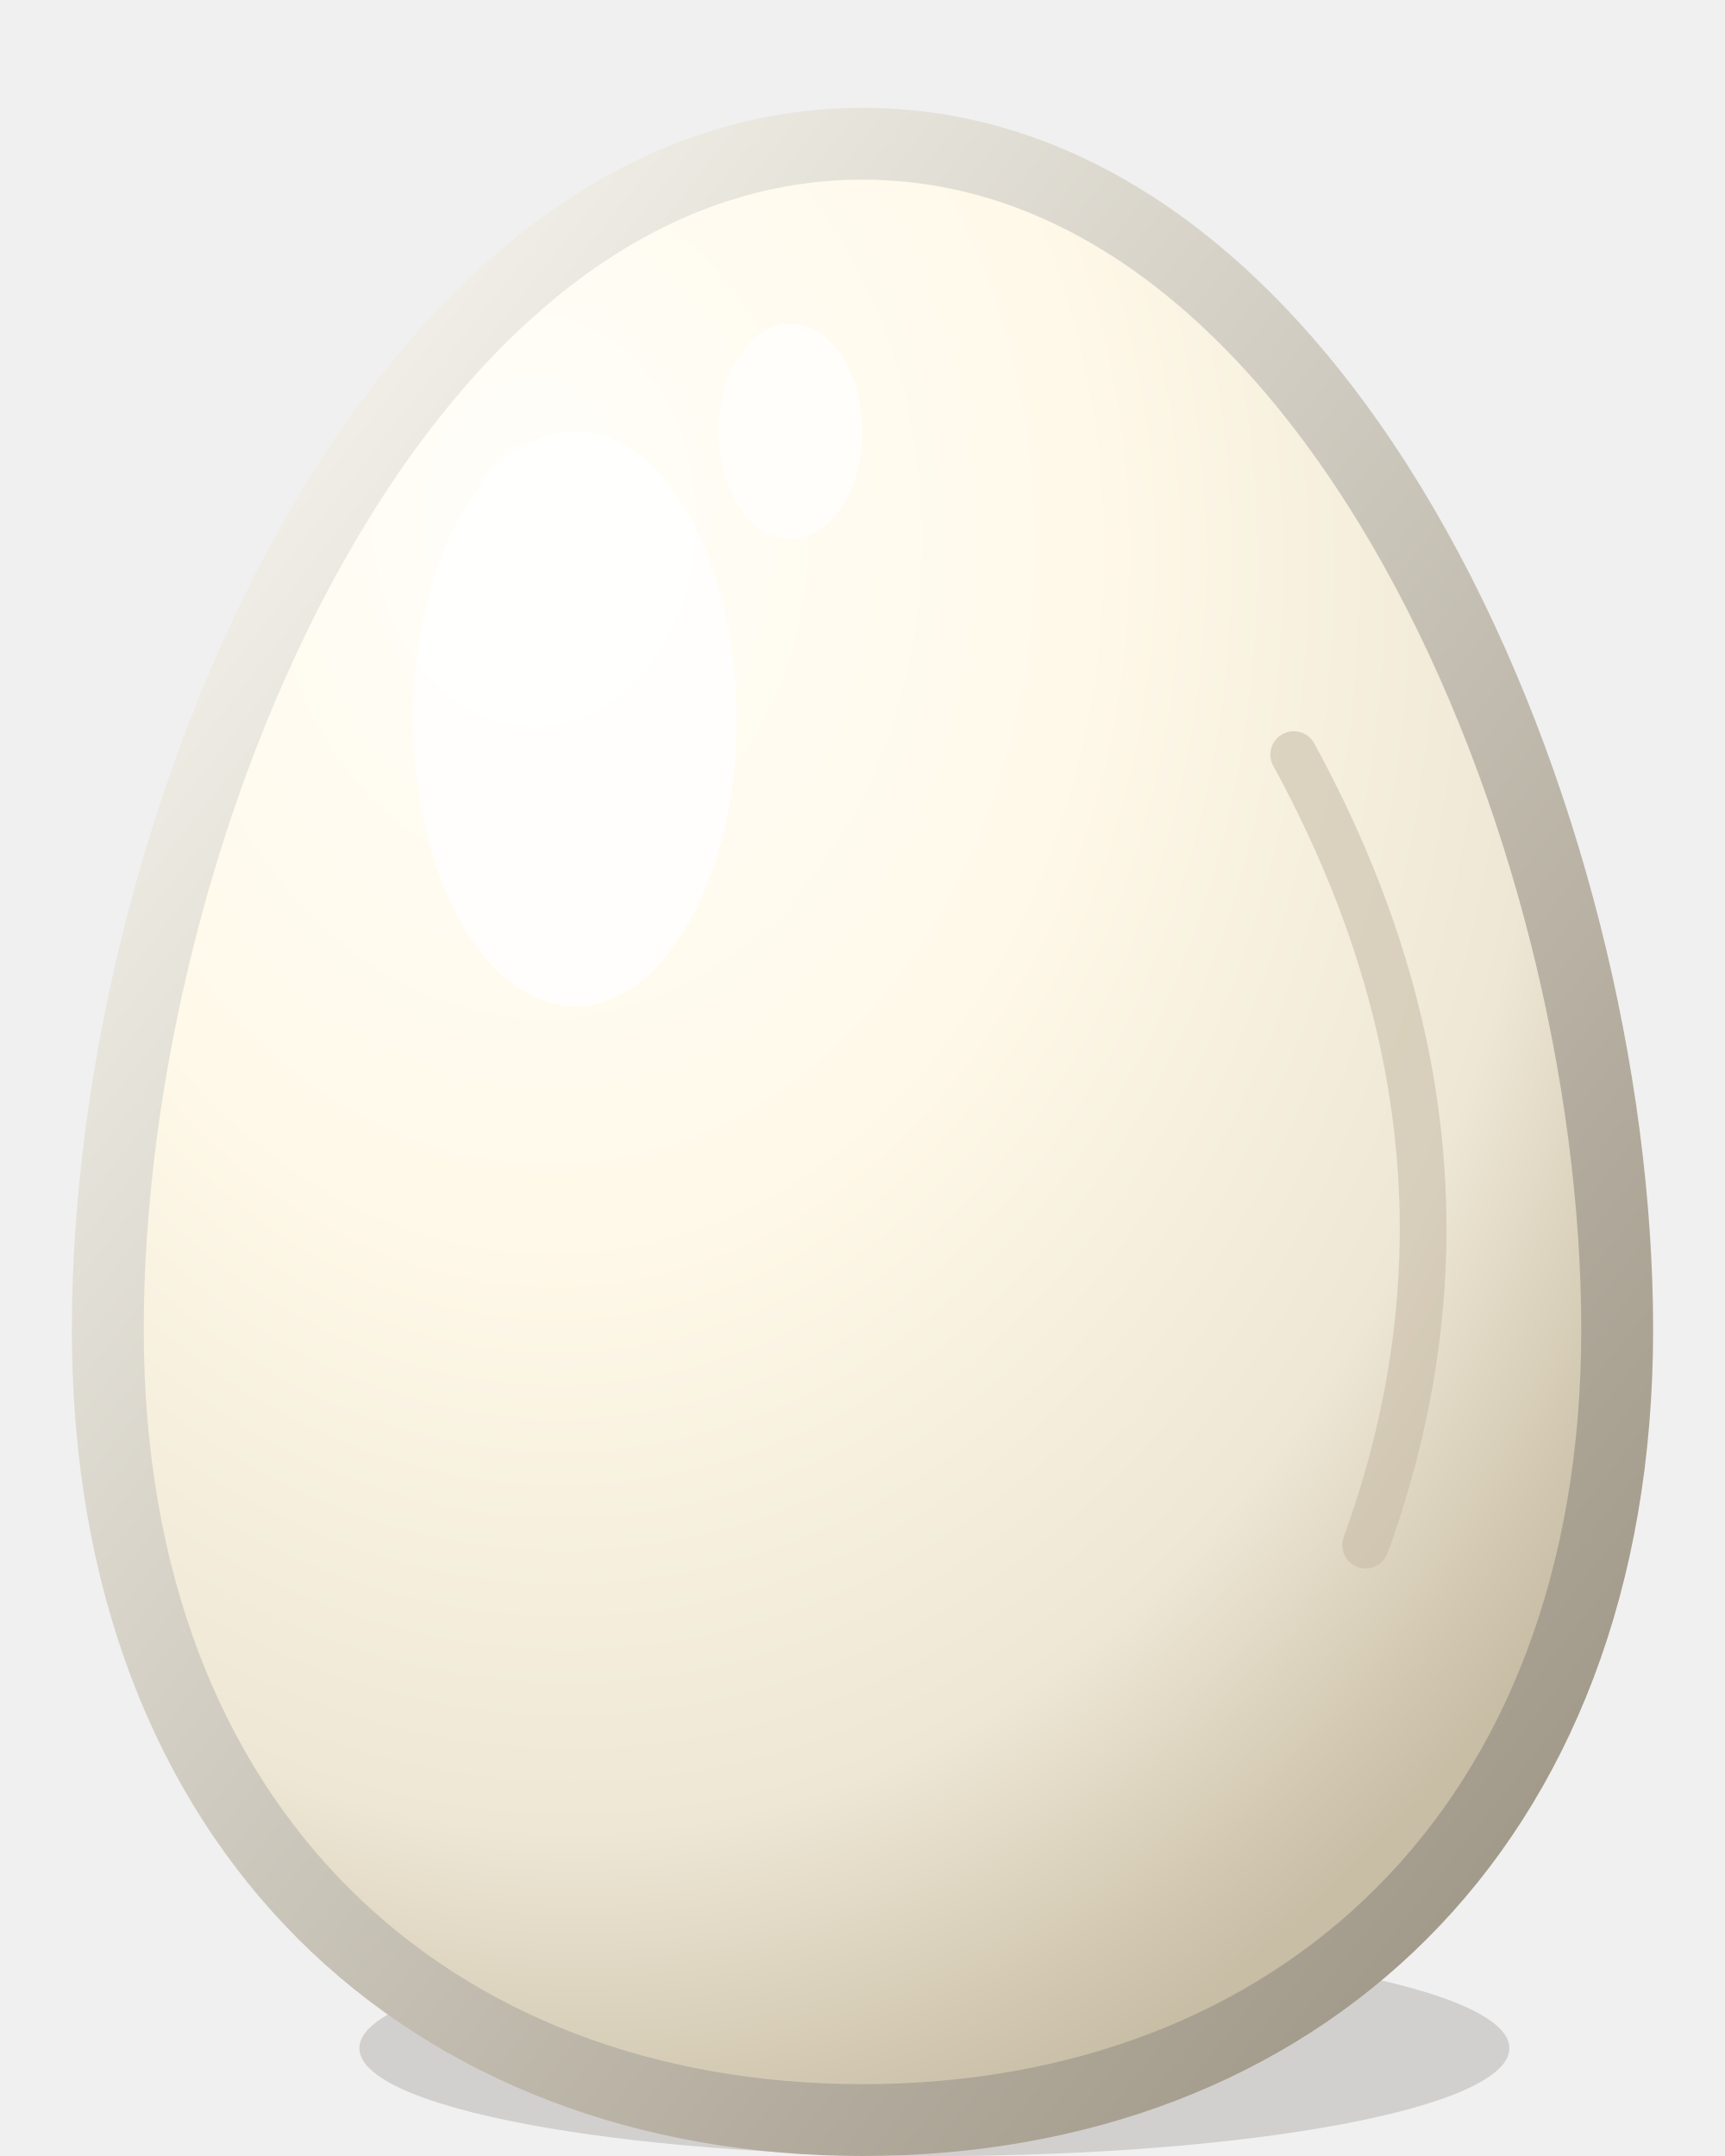
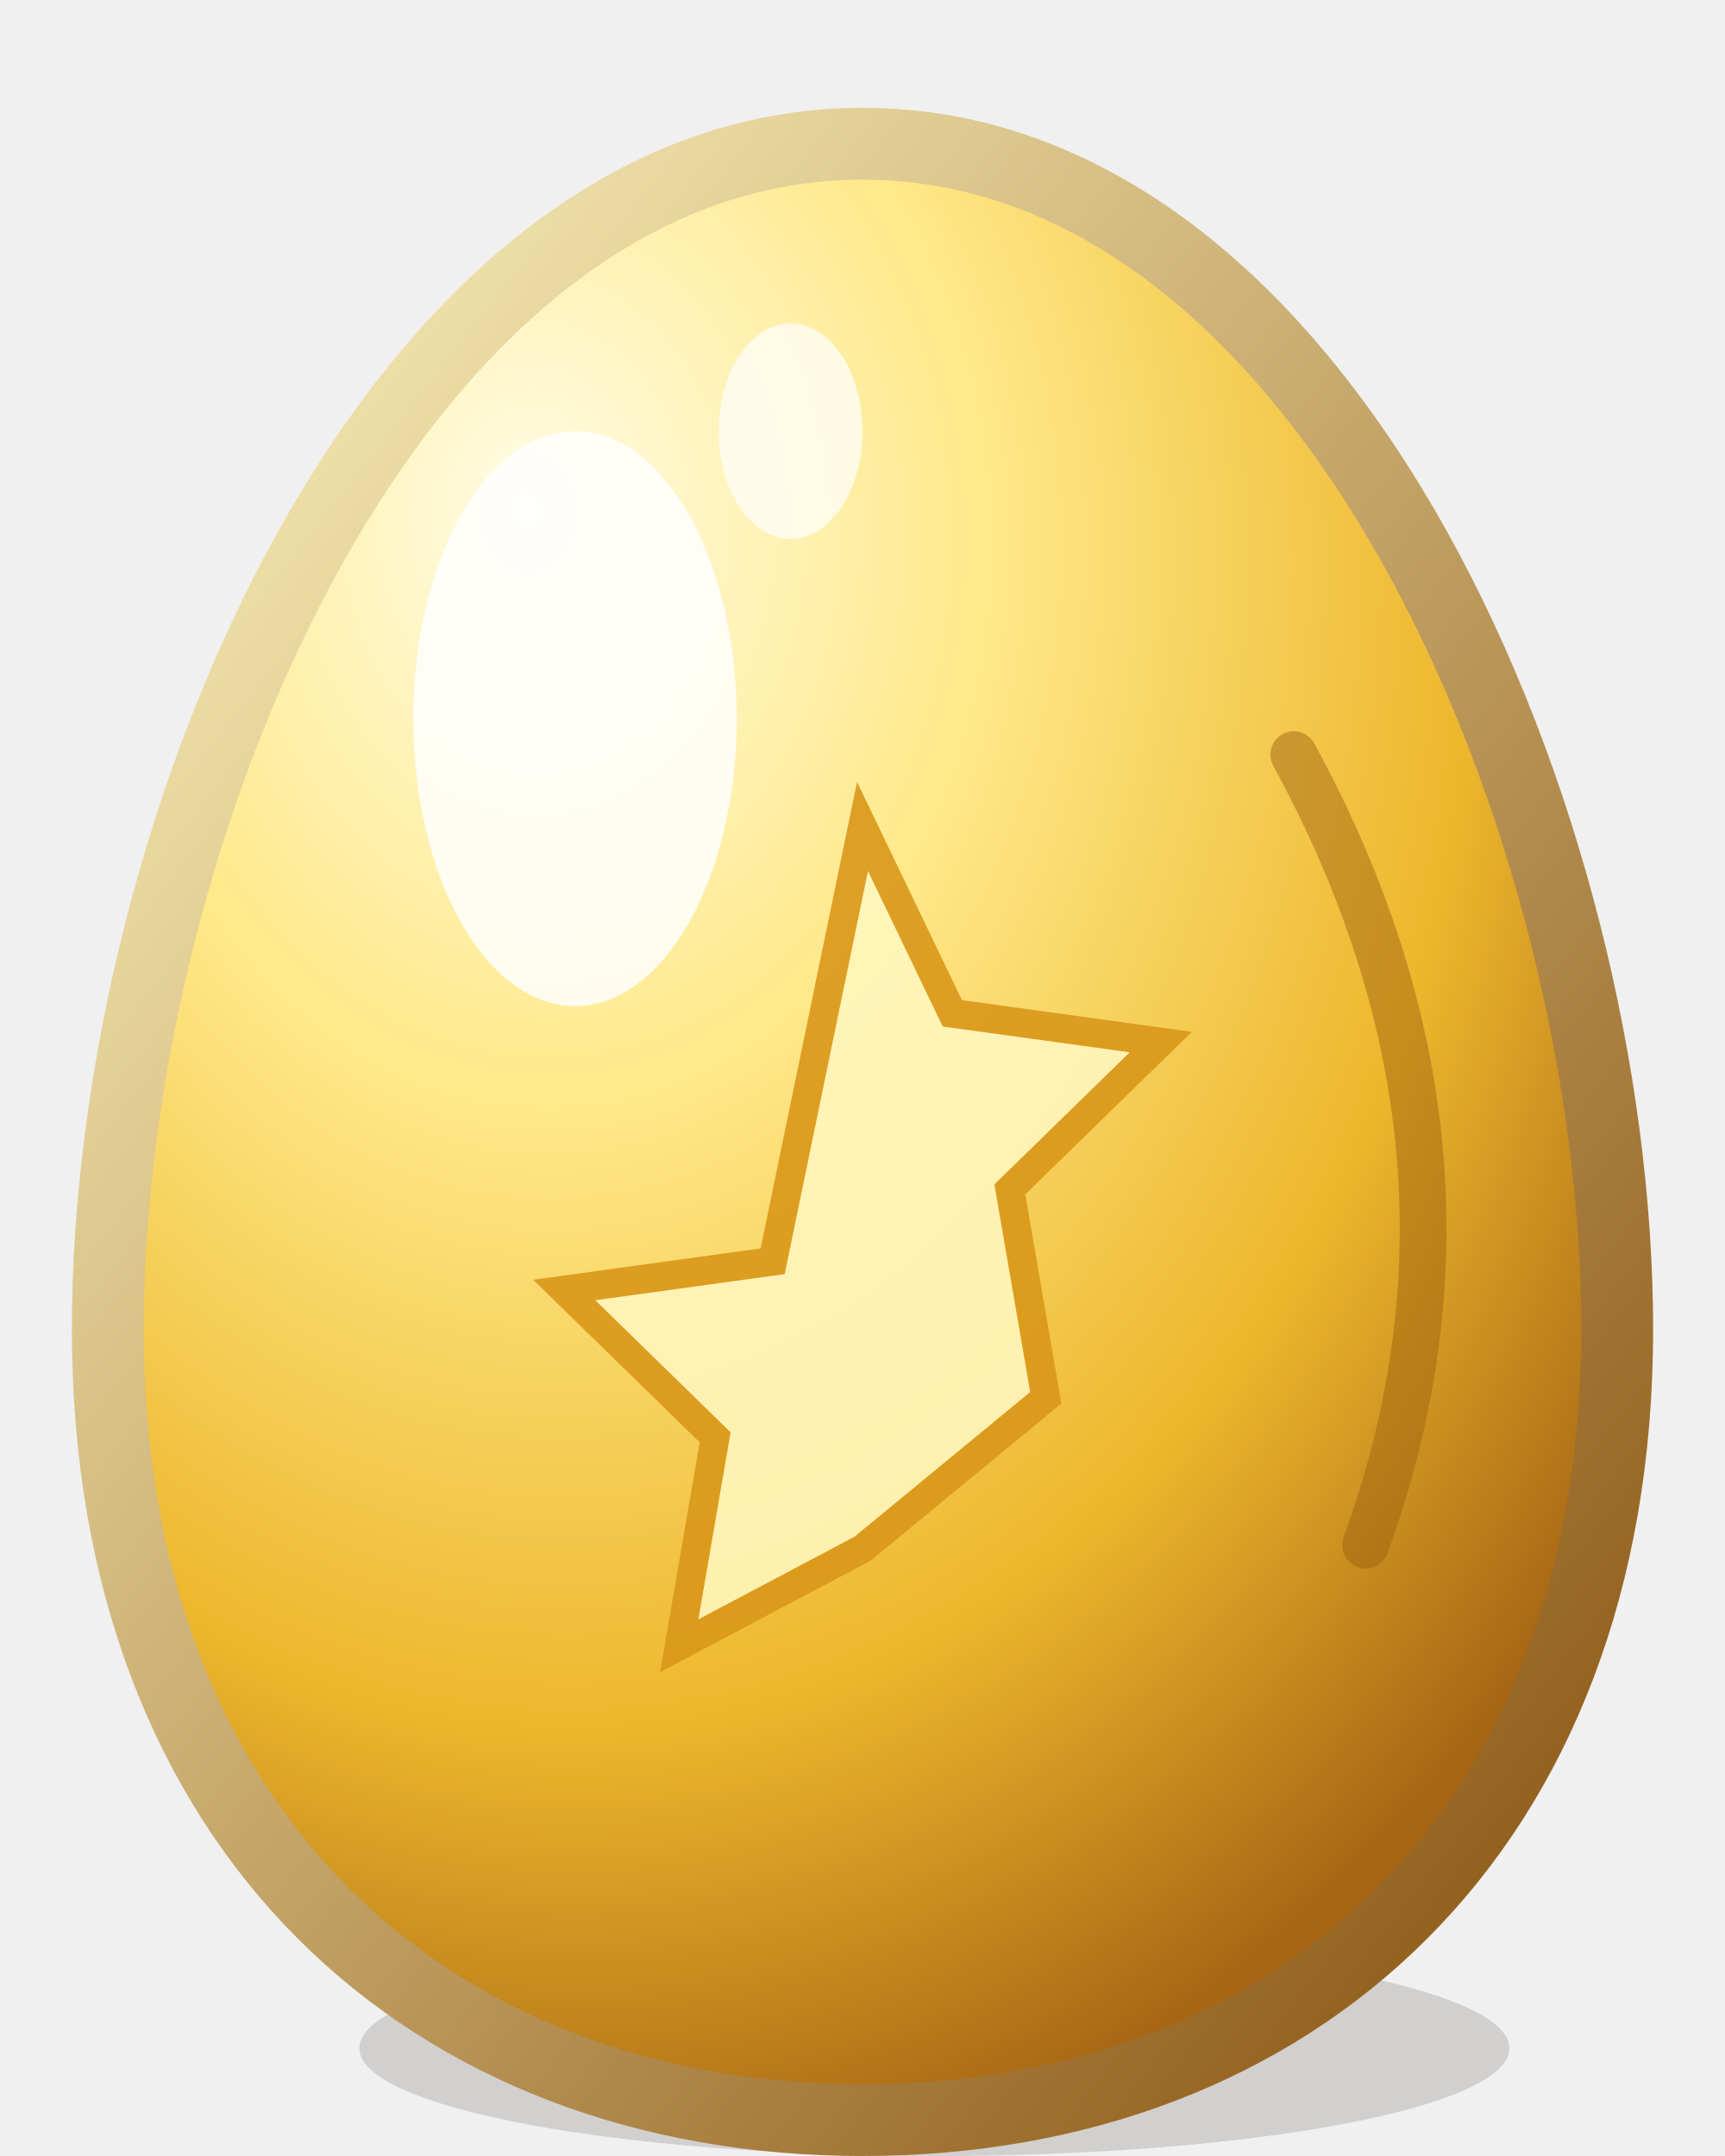
<svg xmlns="http://www.w3.org/2000/svg" viewBox="-24 -30 48 60">
  <defs>
    <radialGradient id="eggShell" cx=".32" cy=".23" fx=".28" fy=".18" r=".82">
-       <stop stop-color="#fffefa" />
-       <stop offset=".43" stop-color="#fff9e9" />
-       <stop offset=".78" stop-color="#eee7d5" />
-       <stop offset="1" stop-color="#c8bda5" />
+       <stop stop-color="#fffce5" />
+       <stop offset=".35" stop-color="#ffe98a" />
+       <stop offset=".72" stop-color="#edb72c" />
+       <stop offset="1" stop-color="#a86614" />
    </radialGradient>
    <linearGradient id="eggRim" x1="0" y1="0" x2="1" y2="1">
-       <stop stop-color="#fffef8" />
-       <stop offset="1" stop-color="#978e7d" />
+       <stop stop-color="#fff7c2" />
+       <stop offset="1" stop-color="#87500c" />
    </linearGradient>
  </defs>
  <ellipse cx="2" cy="27" rx="16" ry="3" fill="#463c34" opacity=".18" />
  <path d="M0-26C-13-26-21-7-21 7s9 22 21 22S21 21 21 7 13-26 0-26z" fill="url(#eggShell)" stroke="url(#eggRim)" stroke-width="2" />
-   <ellipse cx="-8" cy="-10" rx="4.5" ry="8" fill="#fff" opacity=".8" />
-   <ellipse cx="-2" cy="-18" rx="2" ry="3" fill="#fff" opacity=".65" />
-   <path d="M12-9Q18 2 14 13" fill="none" stroke="#c5baa5" stroke-width="1.3" stroke-linecap="round" opacity=".55" />
+   <path d="M0-7l2.5 5.2 5.8.8-4.2 4.1 1 5.8L0 13.1l-5.1 2.7 1-5.8-4.2-4.1 5.8-.8z" fill="#fff6bd" stroke="#d99718" stroke-width=".8" opacity=".9" />
+   <ellipse cx="-8" cy="-10" rx="4.5" ry="8" fill="#fff" opacity=".84" />
+   <ellipse cx="-2" cy="-18" rx="2" ry="3" fill="#fff" opacity=".7" />
+   <path d="M12-9Q18 2 14 13" fill="none" stroke="#9c610e" stroke-width="1.3" stroke-linecap="round" opacity=".48" />
</svg>
